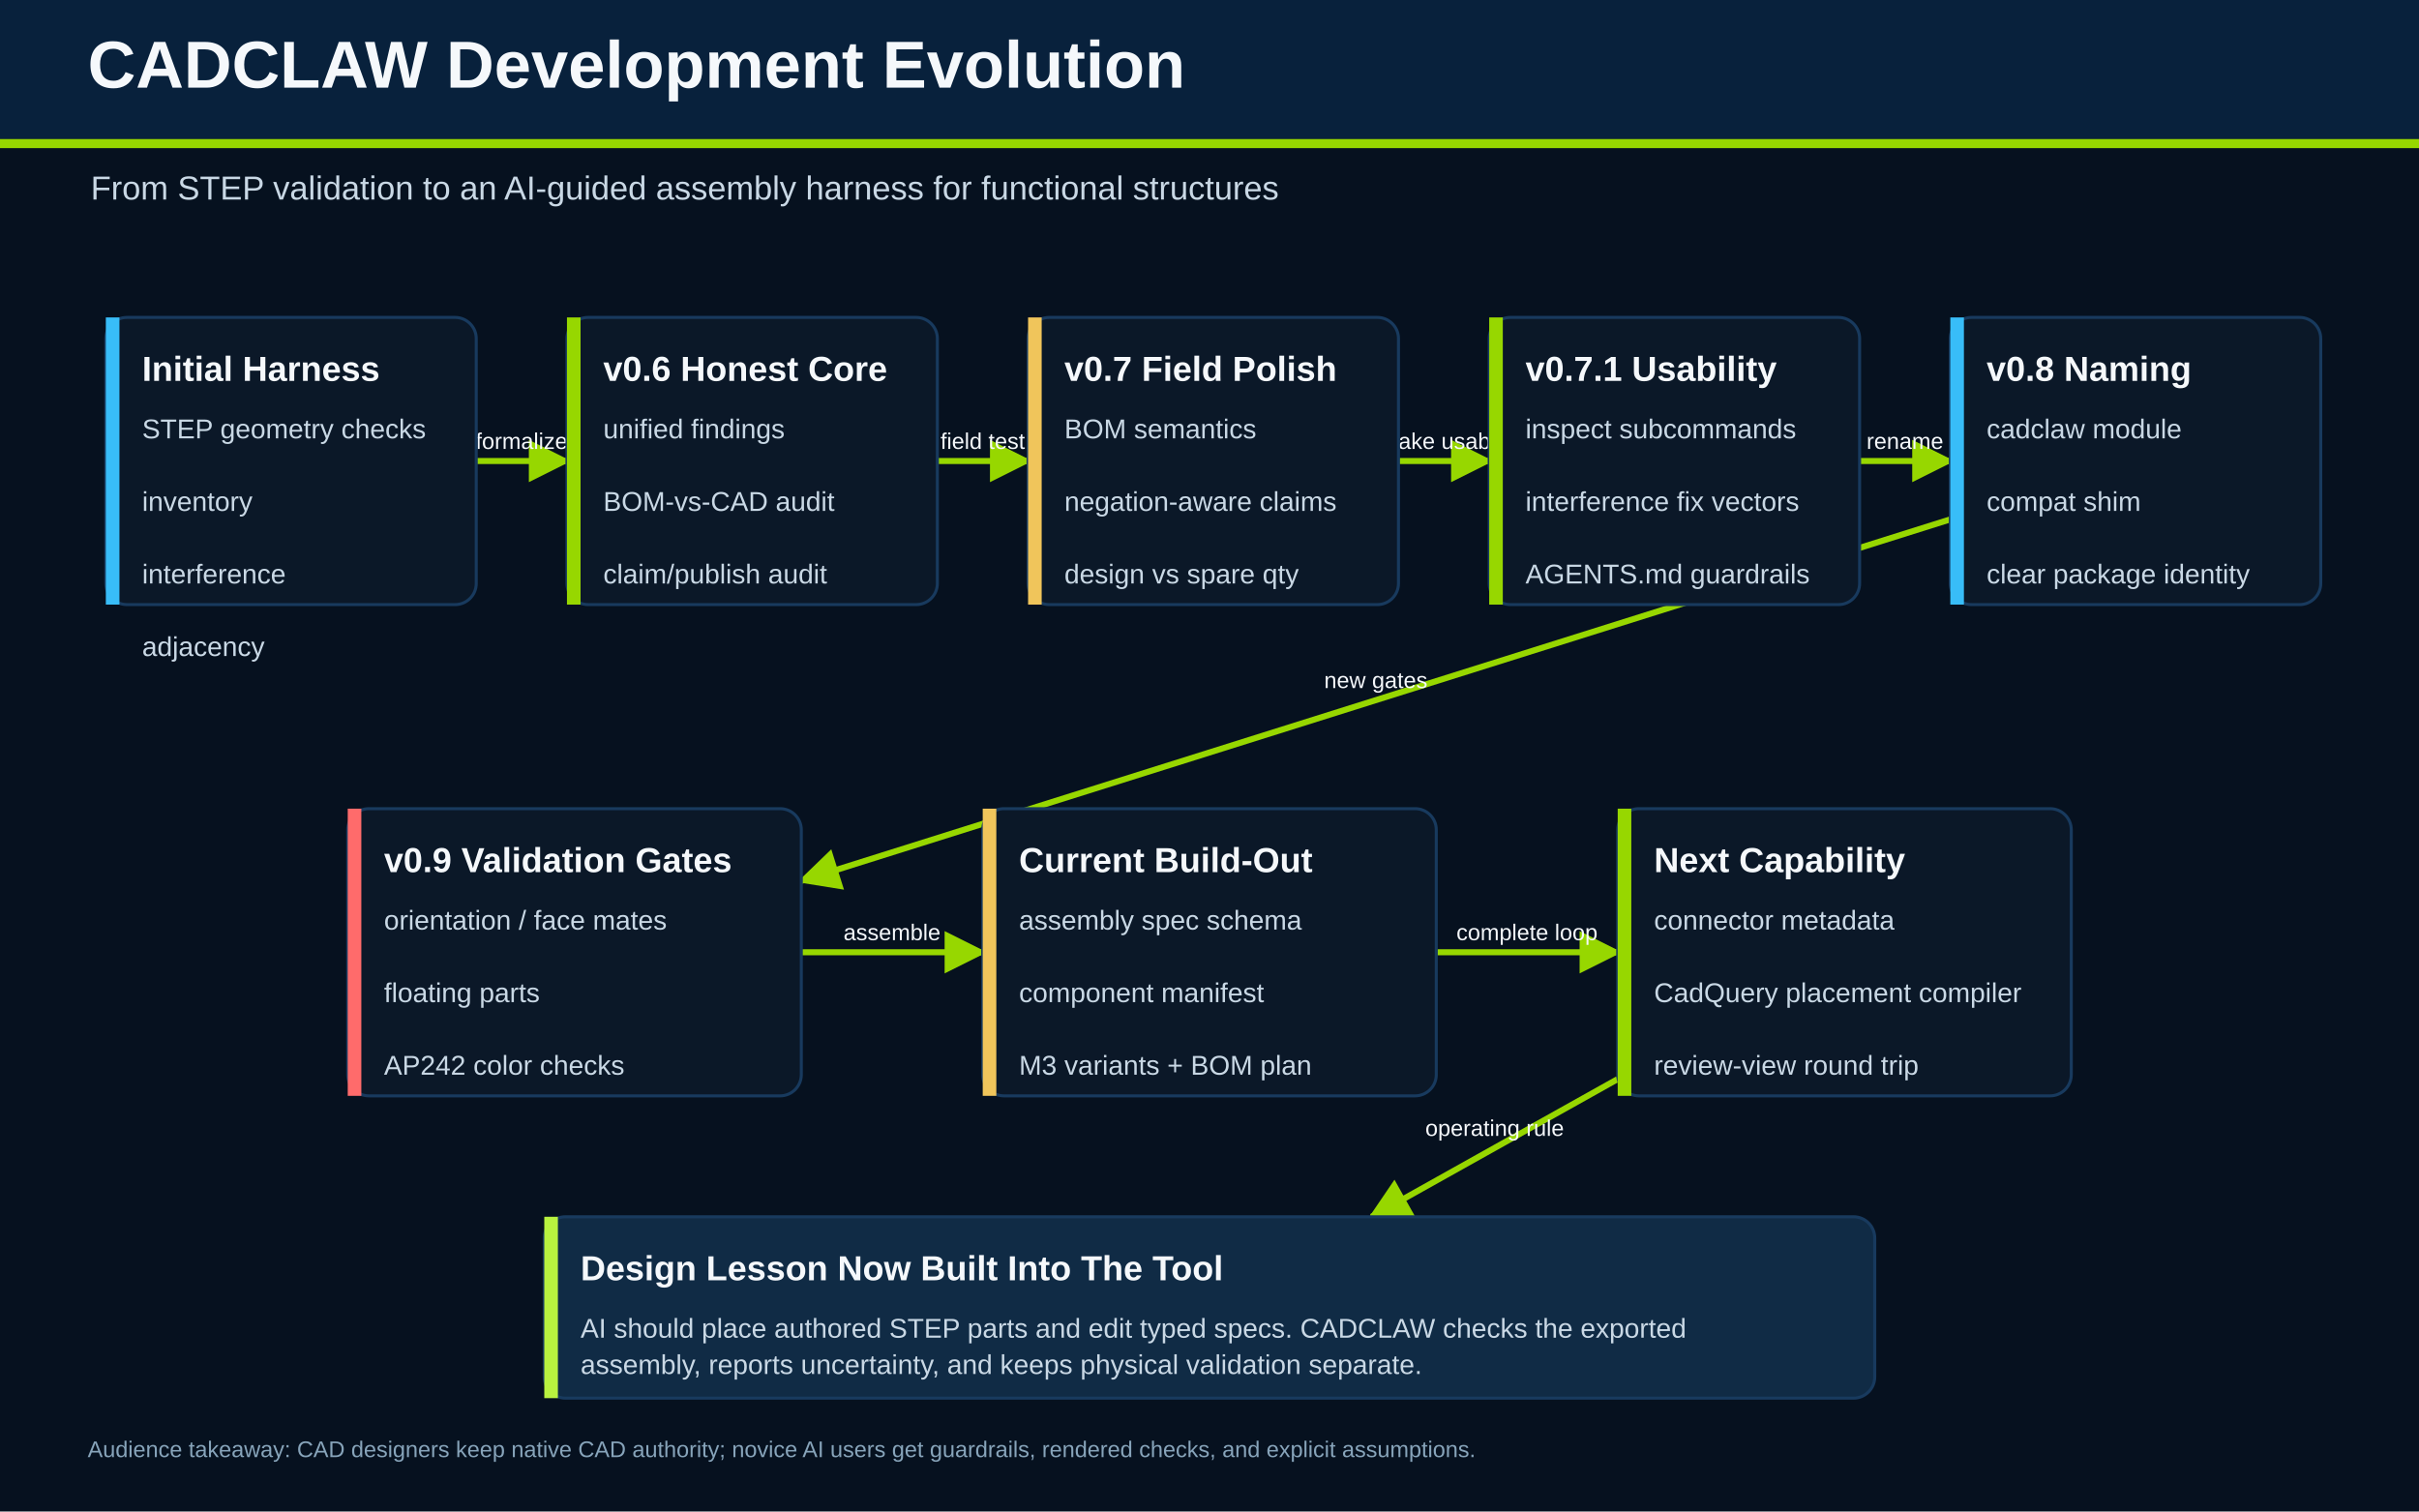
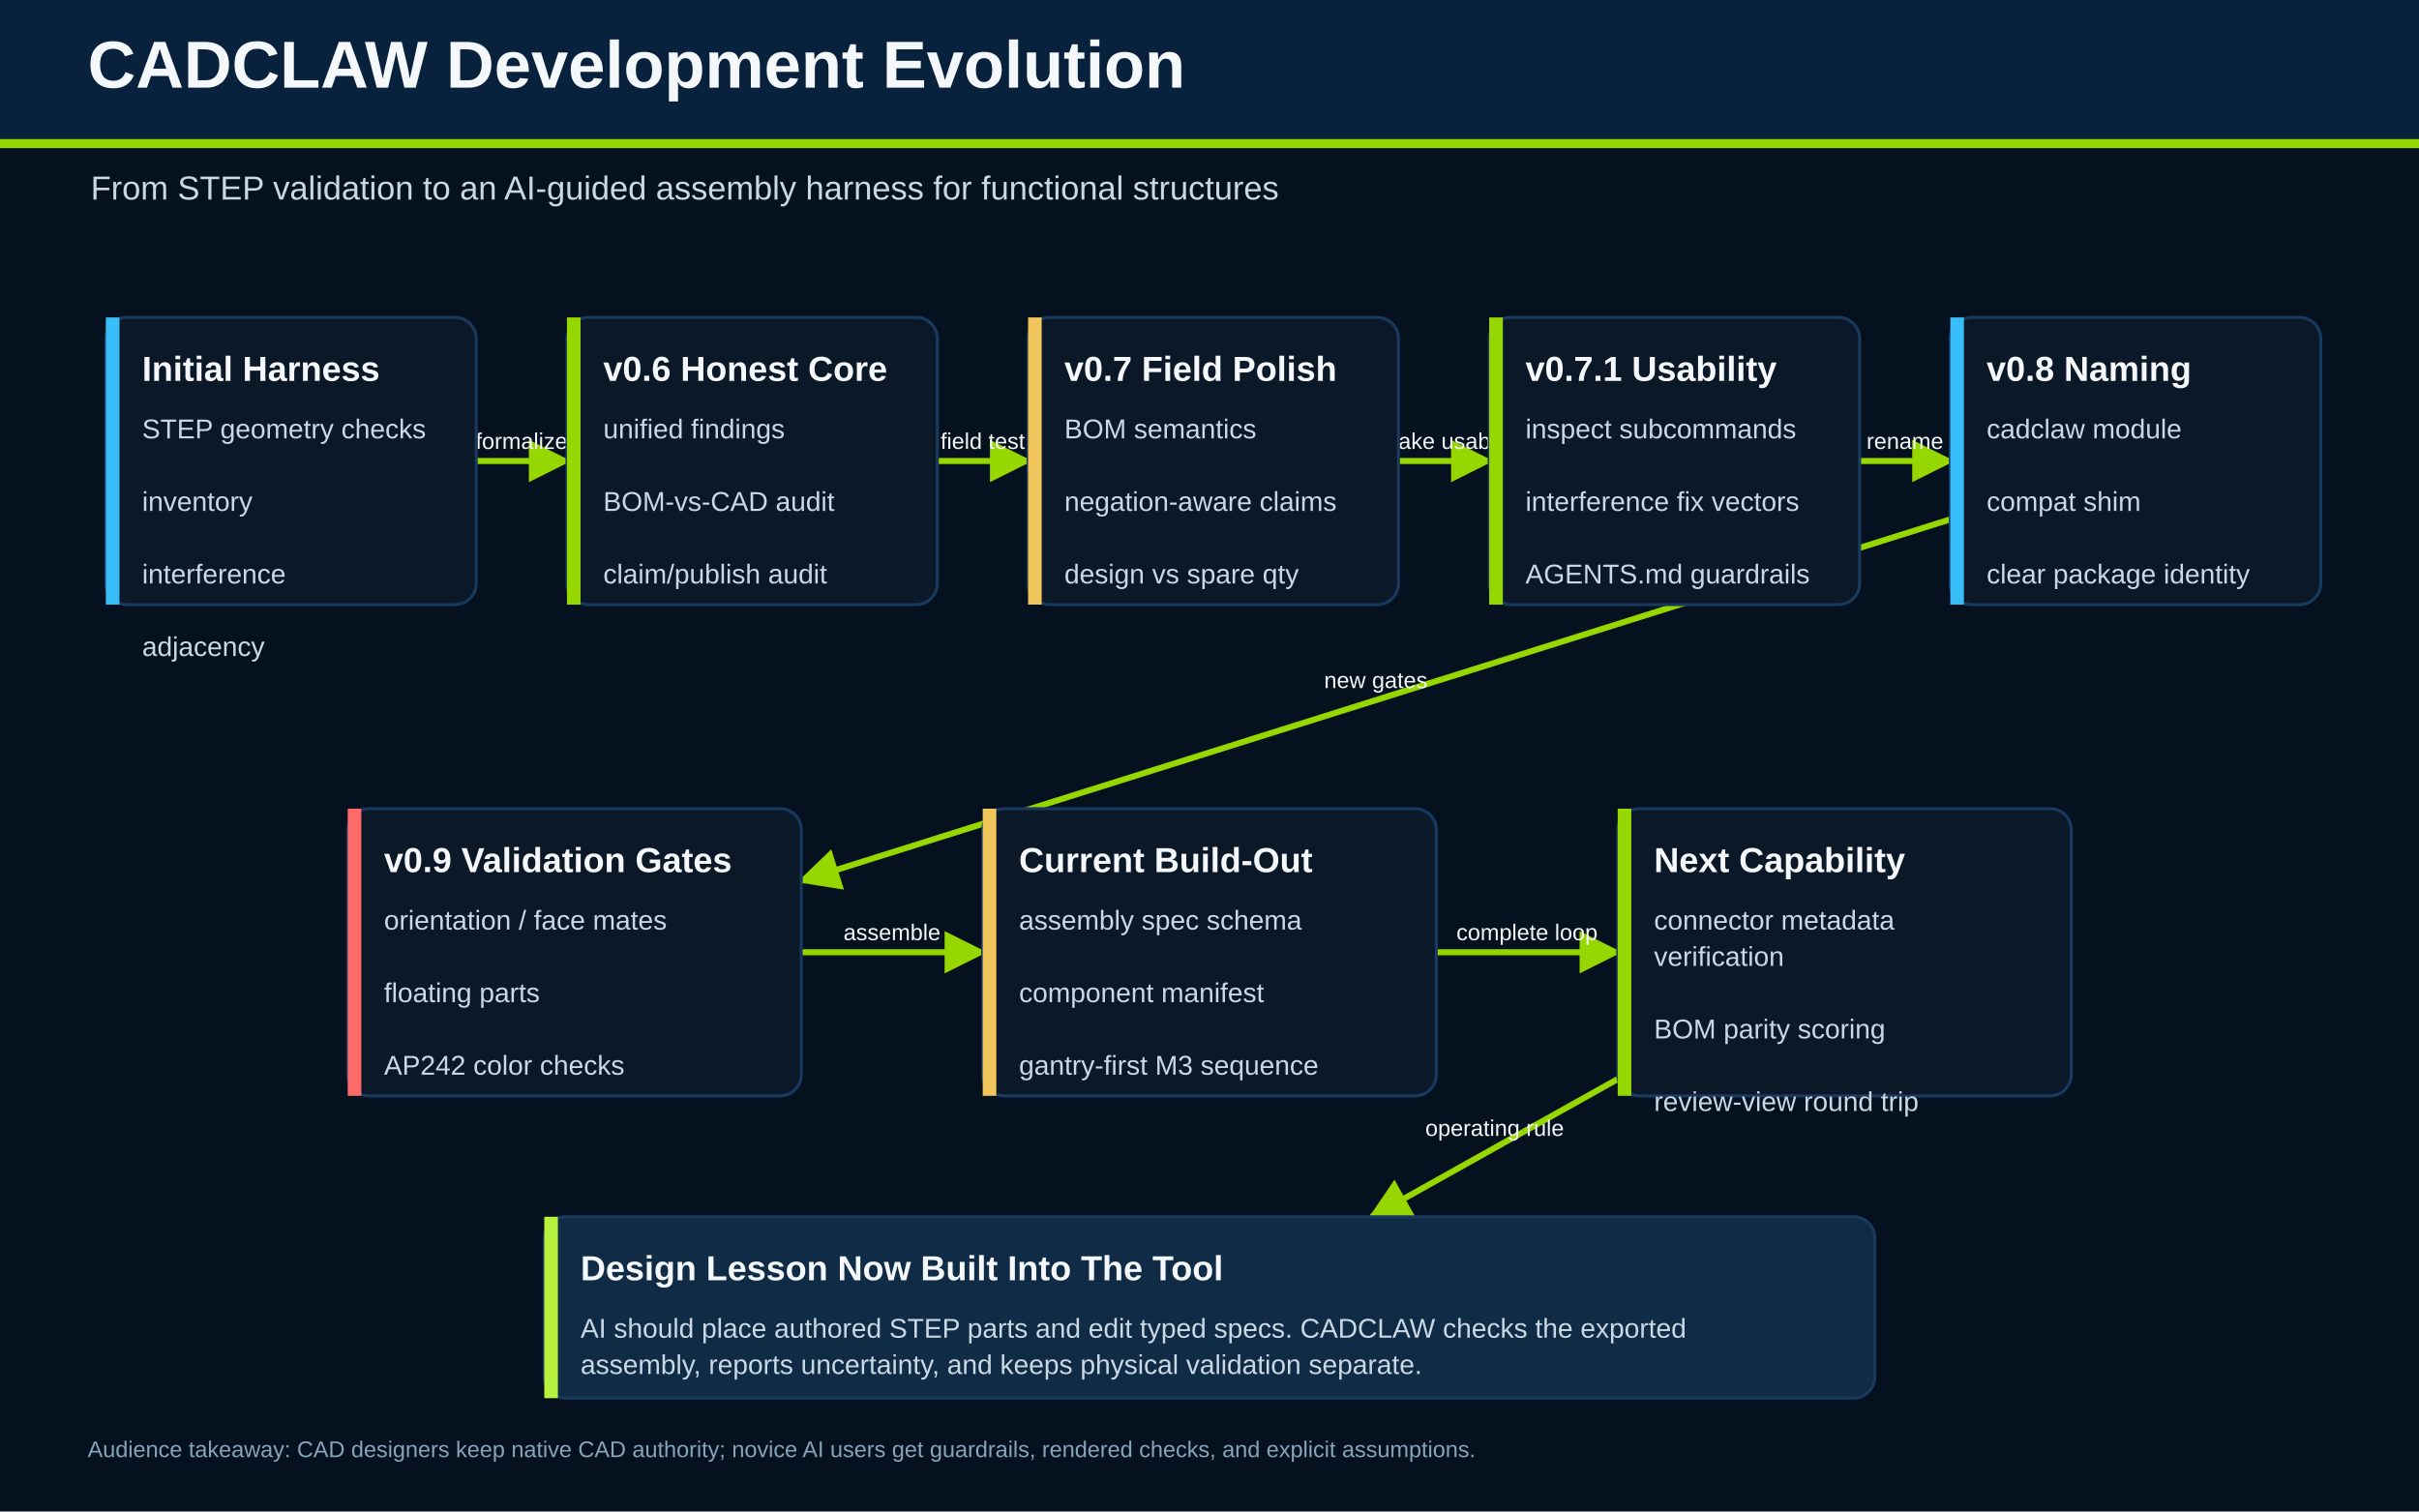
<svg xmlns="http://www.w3.org/2000/svg" width="1600" height="1000" viewBox="0 0 1600 1000">
  <defs>
    <marker id="arrow" viewBox="0 0 10 10" refX="9" refY="5" markerWidth="7" markerHeight="7" orient="auto-start-reverse">
      <path d="M 0 0 L 10 5 L 0 10 z" fill="#97d700" />
    </marker>
  </defs>
  <rect width="1600" height="1000" fill="#06111f" />
  <rect width="1600" height="92" fill="#08213c" />
  <rect y="92" width="1600" height="6" fill="#97d700" />
  <text x="58" y="58" fill="#f5f8fb" font-size="44" font-family="Arial, sans-serif" font-weight="700">CADCLAW Development Evolution</text>
  <text x="60" y="132" fill="#c9d8e5" font-size="22" font-family="Arial, sans-serif" font-weight="400">From STEP validation to an AI-guided assembly harness for functional structures</text>
  <line x1="315.0" y1="305.0" x2="375.0" y2="305.0" stroke="#97d700" stroke-width="4" marker-end="url(#arrow)" />
  <text x="345.0" y="297.0" fill="#f5f8fb" font-size="15" font-family="Arial, sans-serif" text-anchor="middle">formalize</text>
  <line x1="620.0" y1="305.0" x2="680.0" y2="305.0" stroke="#97d700" stroke-width="4" marker-end="url(#arrow)" />
  <text x="650.0" y="297.0" fill="#f5f8fb" font-size="15" font-family="Arial, sans-serif" text-anchor="middle">field test</text>
  <line x1="925.0" y1="305.0" x2="985.0" y2="305.0" stroke="#97d700" stroke-width="4" marker-end="url(#arrow)" />
  <text x="955.0" y="297.0" fill="#f5f8fb" font-size="15" font-family="Arial, sans-serif" text-anchor="middle">make usable</text>
  <line x1="1230.0" y1="305.0" x2="1290.0" y2="305.0" stroke="#97d700" stroke-width="4" marker-end="url(#arrow)" />
  <text x="1260.0" y="297.0" fill="#f5f8fb" font-size="15" font-family="Arial, sans-serif" text-anchor="middle">rename</text>
  <line x1="1290.0" y1="343.6" x2="530.0" y2="582.8" stroke="#97d700" stroke-width="4" marker-end="url(#arrow)" />
  <text x="910.0" y="455.2" fill="#f5f8fb" font-size="15" font-family="Arial, sans-serif" text-anchor="middle">new gates</text>
  <line x1="530.0" y1="630.0" x2="650.0" y2="630.0" stroke="#97d700" stroke-width="4" marker-end="url(#arrow)" />
  <text x="590.0" y="622.0" fill="#f5f8fb" font-size="15" font-family="Arial, sans-serif" text-anchor="middle">assemble</text>
  <line x1="950.0" y1="630.0" x2="1070.0" y2="630.0" stroke="#97d700" stroke-width="4" marker-end="url(#arrow)" />
  <text x="1010.0" y="622.0" fill="#f5f8fb" font-size="15" font-family="Arial, sans-serif" text-anchor="middle">complete loop</text>
  <line x1="1070.0" y1="713.9" x2="907.2" y2="805.0" stroke="#97d700" stroke-width="4" marker-end="url(#arrow)" />
  <text x="988.6" y="751.5" fill="#f5f8fb" font-size="15" font-family="Arial, sans-serif" text-anchor="middle">operating rule</text>
  <rect x="70" y="210" width="245" height="190" rx="14" fill="#0b1828" stroke="#183a5e" stroke-width="2" />
  <rect x="70" y="210" width="9" height="190" fill="#38bdf8" />
  <text x="94" y="252" fill="#f5f8fb" font-size="23" font-family="Arial, sans-serif" font-weight="700">Initial Harness</text>
  <text x="94" y="290" fill="#c9d8e5" font-size="18" font-family="Arial, sans-serif" font-weight="400">STEP geometry checks</text>
  <text x="94" y="314" fill="#c9d8e5" font-size="18" font-family="Arial, sans-serif" font-weight="400" />
  <text x="94" y="338" fill="#c9d8e5" font-size="18" font-family="Arial, sans-serif" font-weight="400">inventory</text>
  <text x="94" y="362" fill="#c9d8e5" font-size="18" font-family="Arial, sans-serif" font-weight="400" />
  <text x="94" y="386" fill="#c9d8e5" font-size="18" font-family="Arial, sans-serif" font-weight="400">interference</text>
  <text x="94" y="410" fill="#c9d8e5" font-size="18" font-family="Arial, sans-serif" font-weight="400" />
  <text x="94" y="434" fill="#c9d8e5" font-size="18" font-family="Arial, sans-serif" font-weight="400">adjacency</text>
  <text x="94" y="458" fill="#c9d8e5" font-size="18" font-family="Arial, sans-serif" font-weight="400" />
  <rect x="375" y="210" width="245" height="190" rx="14" fill="#0b1828" stroke="#183a5e" stroke-width="2" />
  <rect x="375" y="210" width="9" height="190" fill="#97d700" />
  <text x="399" y="252" fill="#f5f8fb" font-size="23" font-family="Arial, sans-serif" font-weight="700">v0.6 Honest Core</text>
  <text x="399" y="290" fill="#c9d8e5" font-size="18" font-family="Arial, sans-serif" font-weight="400">unified findings</text>
  <text x="399" y="314" fill="#c9d8e5" font-size="18" font-family="Arial, sans-serif" font-weight="400" />
  <text x="399" y="338" fill="#c9d8e5" font-size="18" font-family="Arial, sans-serif" font-weight="400">BOM-vs-CAD audit</text>
  <text x="399" y="362" fill="#c9d8e5" font-size="18" font-family="Arial, sans-serif" font-weight="400" />
  <text x="399" y="386" fill="#c9d8e5" font-size="18" font-family="Arial, sans-serif" font-weight="400">claim/publish audit</text>
  <text x="399" y="410" fill="#c9d8e5" font-size="18" font-family="Arial, sans-serif" font-weight="400" />
  <rect x="680" y="210" width="245" height="190" rx="14" fill="#0b1828" stroke="#183a5e" stroke-width="2" />
  <rect x="680" y="210" width="9" height="190" fill="#f0c55b" />
  <text x="704" y="252" fill="#f5f8fb" font-size="23" font-family="Arial, sans-serif" font-weight="700">v0.7 Field Polish</text>
  <text x="704" y="290" fill="#c9d8e5" font-size="18" font-family="Arial, sans-serif" font-weight="400">BOM semantics</text>
  <text x="704" y="314" fill="#c9d8e5" font-size="18" font-family="Arial, sans-serif" font-weight="400" />
  <text x="704" y="338" fill="#c9d8e5" font-size="18" font-family="Arial, sans-serif" font-weight="400">negation-aware claims</text>
  <text x="704" y="362" fill="#c9d8e5" font-size="18" font-family="Arial, sans-serif" font-weight="400" />
  <text x="704" y="386" fill="#c9d8e5" font-size="18" font-family="Arial, sans-serif" font-weight="400">design vs spare qty</text>
  <text x="704" y="410" fill="#c9d8e5" font-size="18" font-family="Arial, sans-serif" font-weight="400" />
  <rect x="985" y="210" width="245" height="190" rx="14" fill="#0b1828" stroke="#183a5e" stroke-width="2" />
  <rect x="985" y="210" width="9" height="190" fill="#97d700" />
  <text x="1009" y="252" fill="#f5f8fb" font-size="23" font-family="Arial, sans-serif" font-weight="700">v0.7.1 Usability</text>
  <text x="1009" y="290" fill="#c9d8e5" font-size="18" font-family="Arial, sans-serif" font-weight="400">inspect subcommands</text>
  <text x="1009" y="314" fill="#c9d8e5" font-size="18" font-family="Arial, sans-serif" font-weight="400" />
  <text x="1009" y="338" fill="#c9d8e5" font-size="18" font-family="Arial, sans-serif" font-weight="400">interference fix vectors</text>
  <text x="1009" y="362" fill="#c9d8e5" font-size="18" font-family="Arial, sans-serif" font-weight="400" />
  <text x="1009" y="386" fill="#c9d8e5" font-size="18" font-family="Arial, sans-serif" font-weight="400">AGENTS.md guardrails</text>
  <text x="1009" y="410" fill="#c9d8e5" font-size="18" font-family="Arial, sans-serif" font-weight="400" />
  <rect x="1290" y="210" width="245" height="190" rx="14" fill="#0b1828" stroke="#183a5e" stroke-width="2" />
  <rect x="1290" y="210" width="9" height="190" fill="#38bdf8" />
  <text x="1314" y="252" fill="#f5f8fb" font-size="23" font-family="Arial, sans-serif" font-weight="700">v0.8 Naming</text>
  <text x="1314" y="290" fill="#c9d8e5" font-size="18" font-family="Arial, sans-serif" font-weight="400">cadclaw module</text>
  <text x="1314" y="314" fill="#c9d8e5" font-size="18" font-family="Arial, sans-serif" font-weight="400" />
  <text x="1314" y="338" fill="#c9d8e5" font-size="18" font-family="Arial, sans-serif" font-weight="400">compat shim</text>
  <text x="1314" y="362" fill="#c9d8e5" font-size="18" font-family="Arial, sans-serif" font-weight="400" />
  <text x="1314" y="386" fill="#c9d8e5" font-size="18" font-family="Arial, sans-serif" font-weight="400">clear package identity</text>
  <text x="1314" y="410" fill="#c9d8e5" font-size="18" font-family="Arial, sans-serif" font-weight="400" />
  <rect x="230" y="535" width="300" height="190" rx="14" fill="#0b1828" stroke="#183a5e" stroke-width="2" />
  <rect x="230" y="535" width="9" height="190" fill="#ff6b6b" />
  <text x="254" y="577" fill="#f5f8fb" font-size="23" font-family="Arial, sans-serif" font-weight="700">v0.9 Validation Gates</text>
  <text x="254" y="615" fill="#c9d8e5" font-size="18" font-family="Arial, sans-serif" font-weight="400">orientation / face mates</text>
  <text x="254" y="639" fill="#c9d8e5" font-size="18" font-family="Arial, sans-serif" font-weight="400" />
  <text x="254" y="663" fill="#c9d8e5" font-size="18" font-family="Arial, sans-serif" font-weight="400">floating parts</text>
  <text x="254" y="687" fill="#c9d8e5" font-size="18" font-family="Arial, sans-serif" font-weight="400" />
  <text x="254" y="711" fill="#c9d8e5" font-size="18" font-family="Arial, sans-serif" font-weight="400">AP242 color checks</text>
  <text x="254" y="735" fill="#c9d8e5" font-size="18" font-family="Arial, sans-serif" font-weight="400" />
  <rect x="650" y="535" width="300" height="190" rx="14" fill="#0b1828" stroke="#183a5e" stroke-width="2" />
  <rect x="650" y="535" width="9" height="190" fill="#f0c55b" />
  <text x="674" y="577" fill="#f5f8fb" font-size="23" font-family="Arial, sans-serif" font-weight="700">Current Build-Out</text>
  <text x="674" y="615" fill="#c9d8e5" font-size="18" font-family="Arial, sans-serif" font-weight="400">assembly spec schema</text>
  <text x="674" y="639" fill="#c9d8e5" font-size="18" font-family="Arial, sans-serif" font-weight="400" />
  <text x="674" y="663" fill="#c9d8e5" font-size="18" font-family="Arial, sans-serif" font-weight="400">component manifest</text>
  <text x="674" y="687" fill="#c9d8e5" font-size="18" font-family="Arial, sans-serif" font-weight="400" />
-   <text x="674" y="711" fill="#c9d8e5" font-size="18" font-family="Arial, sans-serif" font-weight="400">M3 variants + BOM plan</text>
+   <text x="674" y="711" fill="#c9d8e5" font-size="18" font-family="Arial, sans-serif" font-weight="400">gantry-first M3 sequence</text>
  <text x="674" y="735" fill="#c9d8e5" font-size="18" font-family="Arial, sans-serif" font-weight="400" />
  <rect x="1070" y="535" width="300" height="190" rx="14" fill="#0b1828" stroke="#183a5e" stroke-width="2" />
  <rect x="1070" y="535" width="9" height="190" fill="#97d700" />
  <text x="1094" y="577" fill="#f5f8fb" font-size="23" font-family="Arial, sans-serif" font-weight="700">Next Capability</text>
  <text x="1094" y="615" fill="#c9d8e5" font-size="18" font-family="Arial, sans-serif" font-weight="400">connector metadata</text>
-   <text x="1094" y="639" fill="#c9d8e5" font-size="18" font-family="Arial, sans-serif" font-weight="400" />
-   <text x="1094" y="663" fill="#c9d8e5" font-size="18" font-family="Arial, sans-serif" font-weight="400">CadQuery placement compiler</text>
-   <text x="1094" y="687" fill="#c9d8e5" font-size="18" font-family="Arial, sans-serif" font-weight="400" />
-   <text x="1094" y="711" fill="#c9d8e5" font-size="18" font-family="Arial, sans-serif" font-weight="400">review-view round trip</text>
-   <text x="1094" y="735" fill="#c9d8e5" font-size="18" font-family="Arial, sans-serif" font-weight="400" />
+   <text x="1094" y="639" fill="#c9d8e5" font-size="18" font-family="Arial, sans-serif" font-weight="400">verification</text>
+   <text x="1094" y="663" fill="#c9d8e5" font-size="18" font-family="Arial, sans-serif" font-weight="400" />
+   <text x="1094" y="687" fill="#c9d8e5" font-size="18" font-family="Arial, sans-serif" font-weight="400">BOM parity scoring</text>
+   <text x="1094" y="711" fill="#c9d8e5" font-size="18" font-family="Arial, sans-serif" font-weight="400" />
+   <text x="1094" y="735" fill="#c9d8e5" font-size="18" font-family="Arial, sans-serif" font-weight="400">review-view round trip</text>
+   <text x="1094" y="759" fill="#c9d8e5" font-size="18" font-family="Arial, sans-serif" font-weight="400" />
  <rect x="360" y="805" width="880" height="120" rx="14" fill="#102b45" stroke="#183a5e" stroke-width="2" />
  <rect x="360" y="805" width="9" height="120" fill="#b8f23f" />
  <text x="384" y="847" fill="#f5f8fb" font-size="23" font-family="Arial, sans-serif" font-weight="700">Design Lesson Now Built Into The Tool</text>
  <text x="384" y="885" fill="#c9d8e5" font-size="18" font-family="Arial, sans-serif" font-weight="400">AI should place authored STEP parts and edit typed specs. CADCLAW checks the exported</text>
  <text x="384" y="909" fill="#c9d8e5" font-size="18" font-family="Arial, sans-serif" font-weight="400">assembly, reports uncertainty, and keeps physical validation separate.</text>
  <text x="384" y="933" fill="#c9d8e5" font-size="18" font-family="Arial, sans-serif" font-weight="400" />
  <text x="58" y="964" fill="#87a4ba" font-size="15" font-family="Arial, sans-serif" font-weight="400">Audience takeaway: CAD designers keep native CAD authority; novice AI users get guardrails, rendered checks, and explicit assumptions.</text>
</svg>
